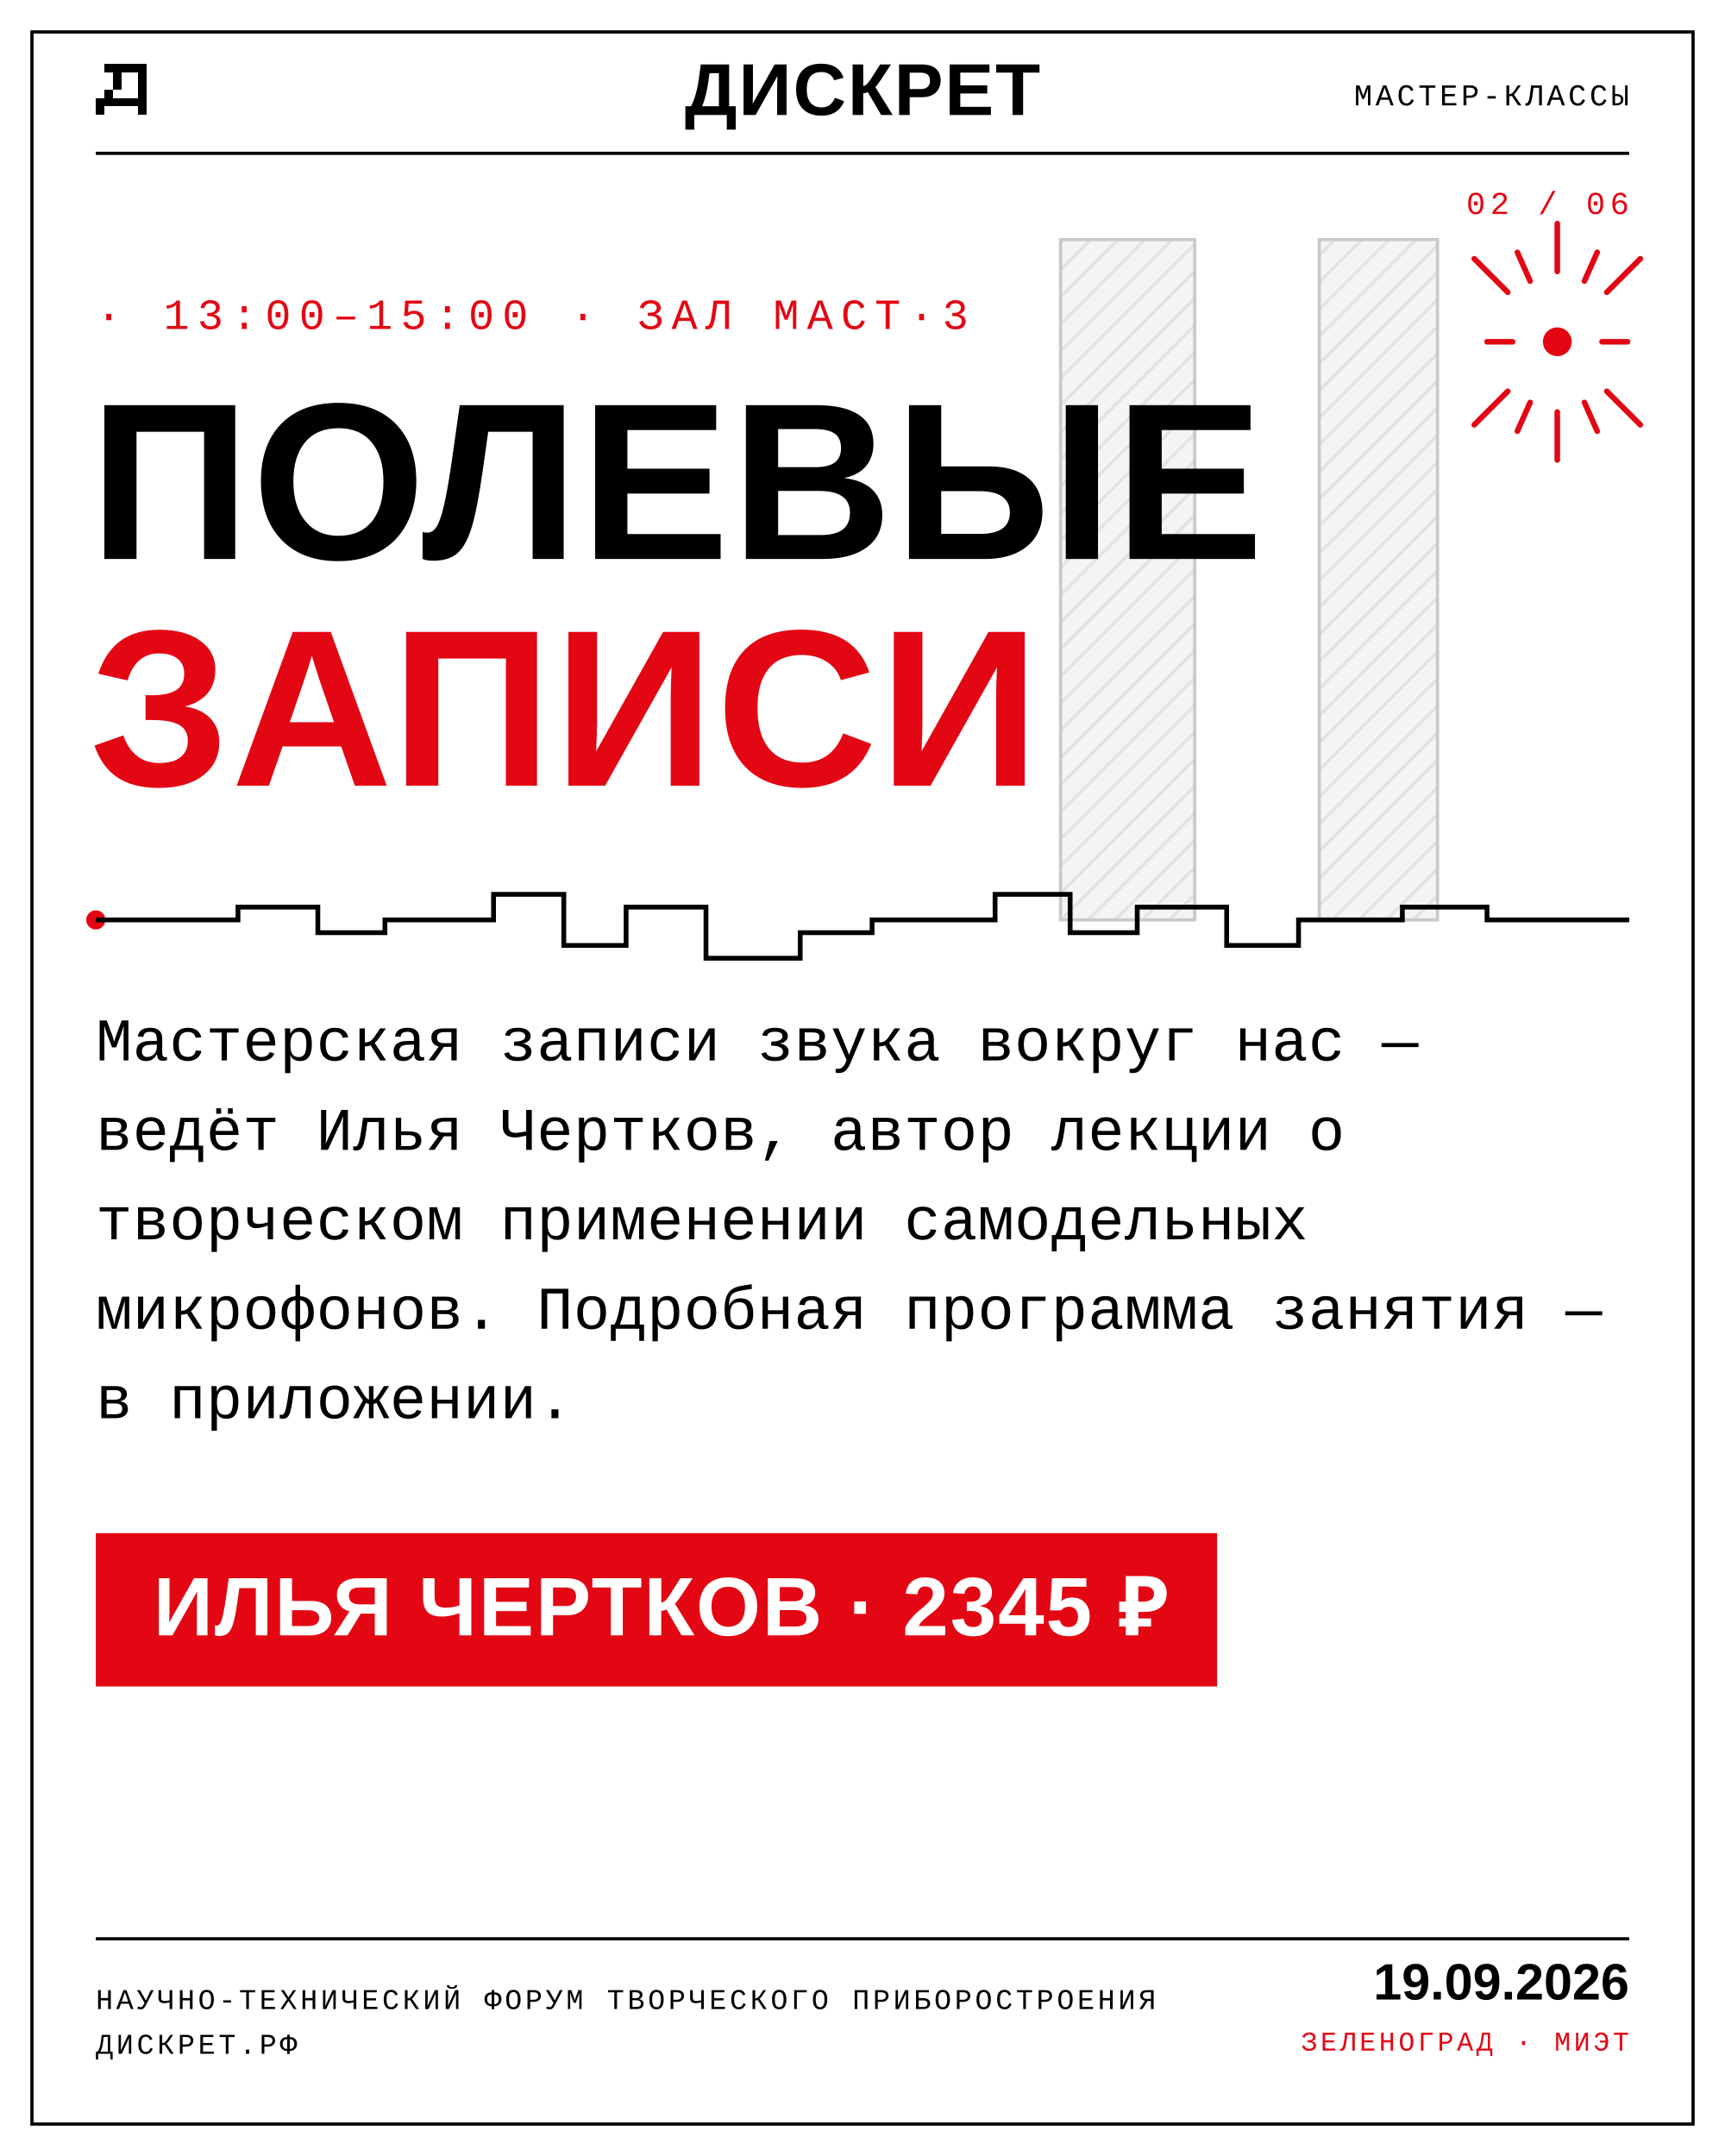
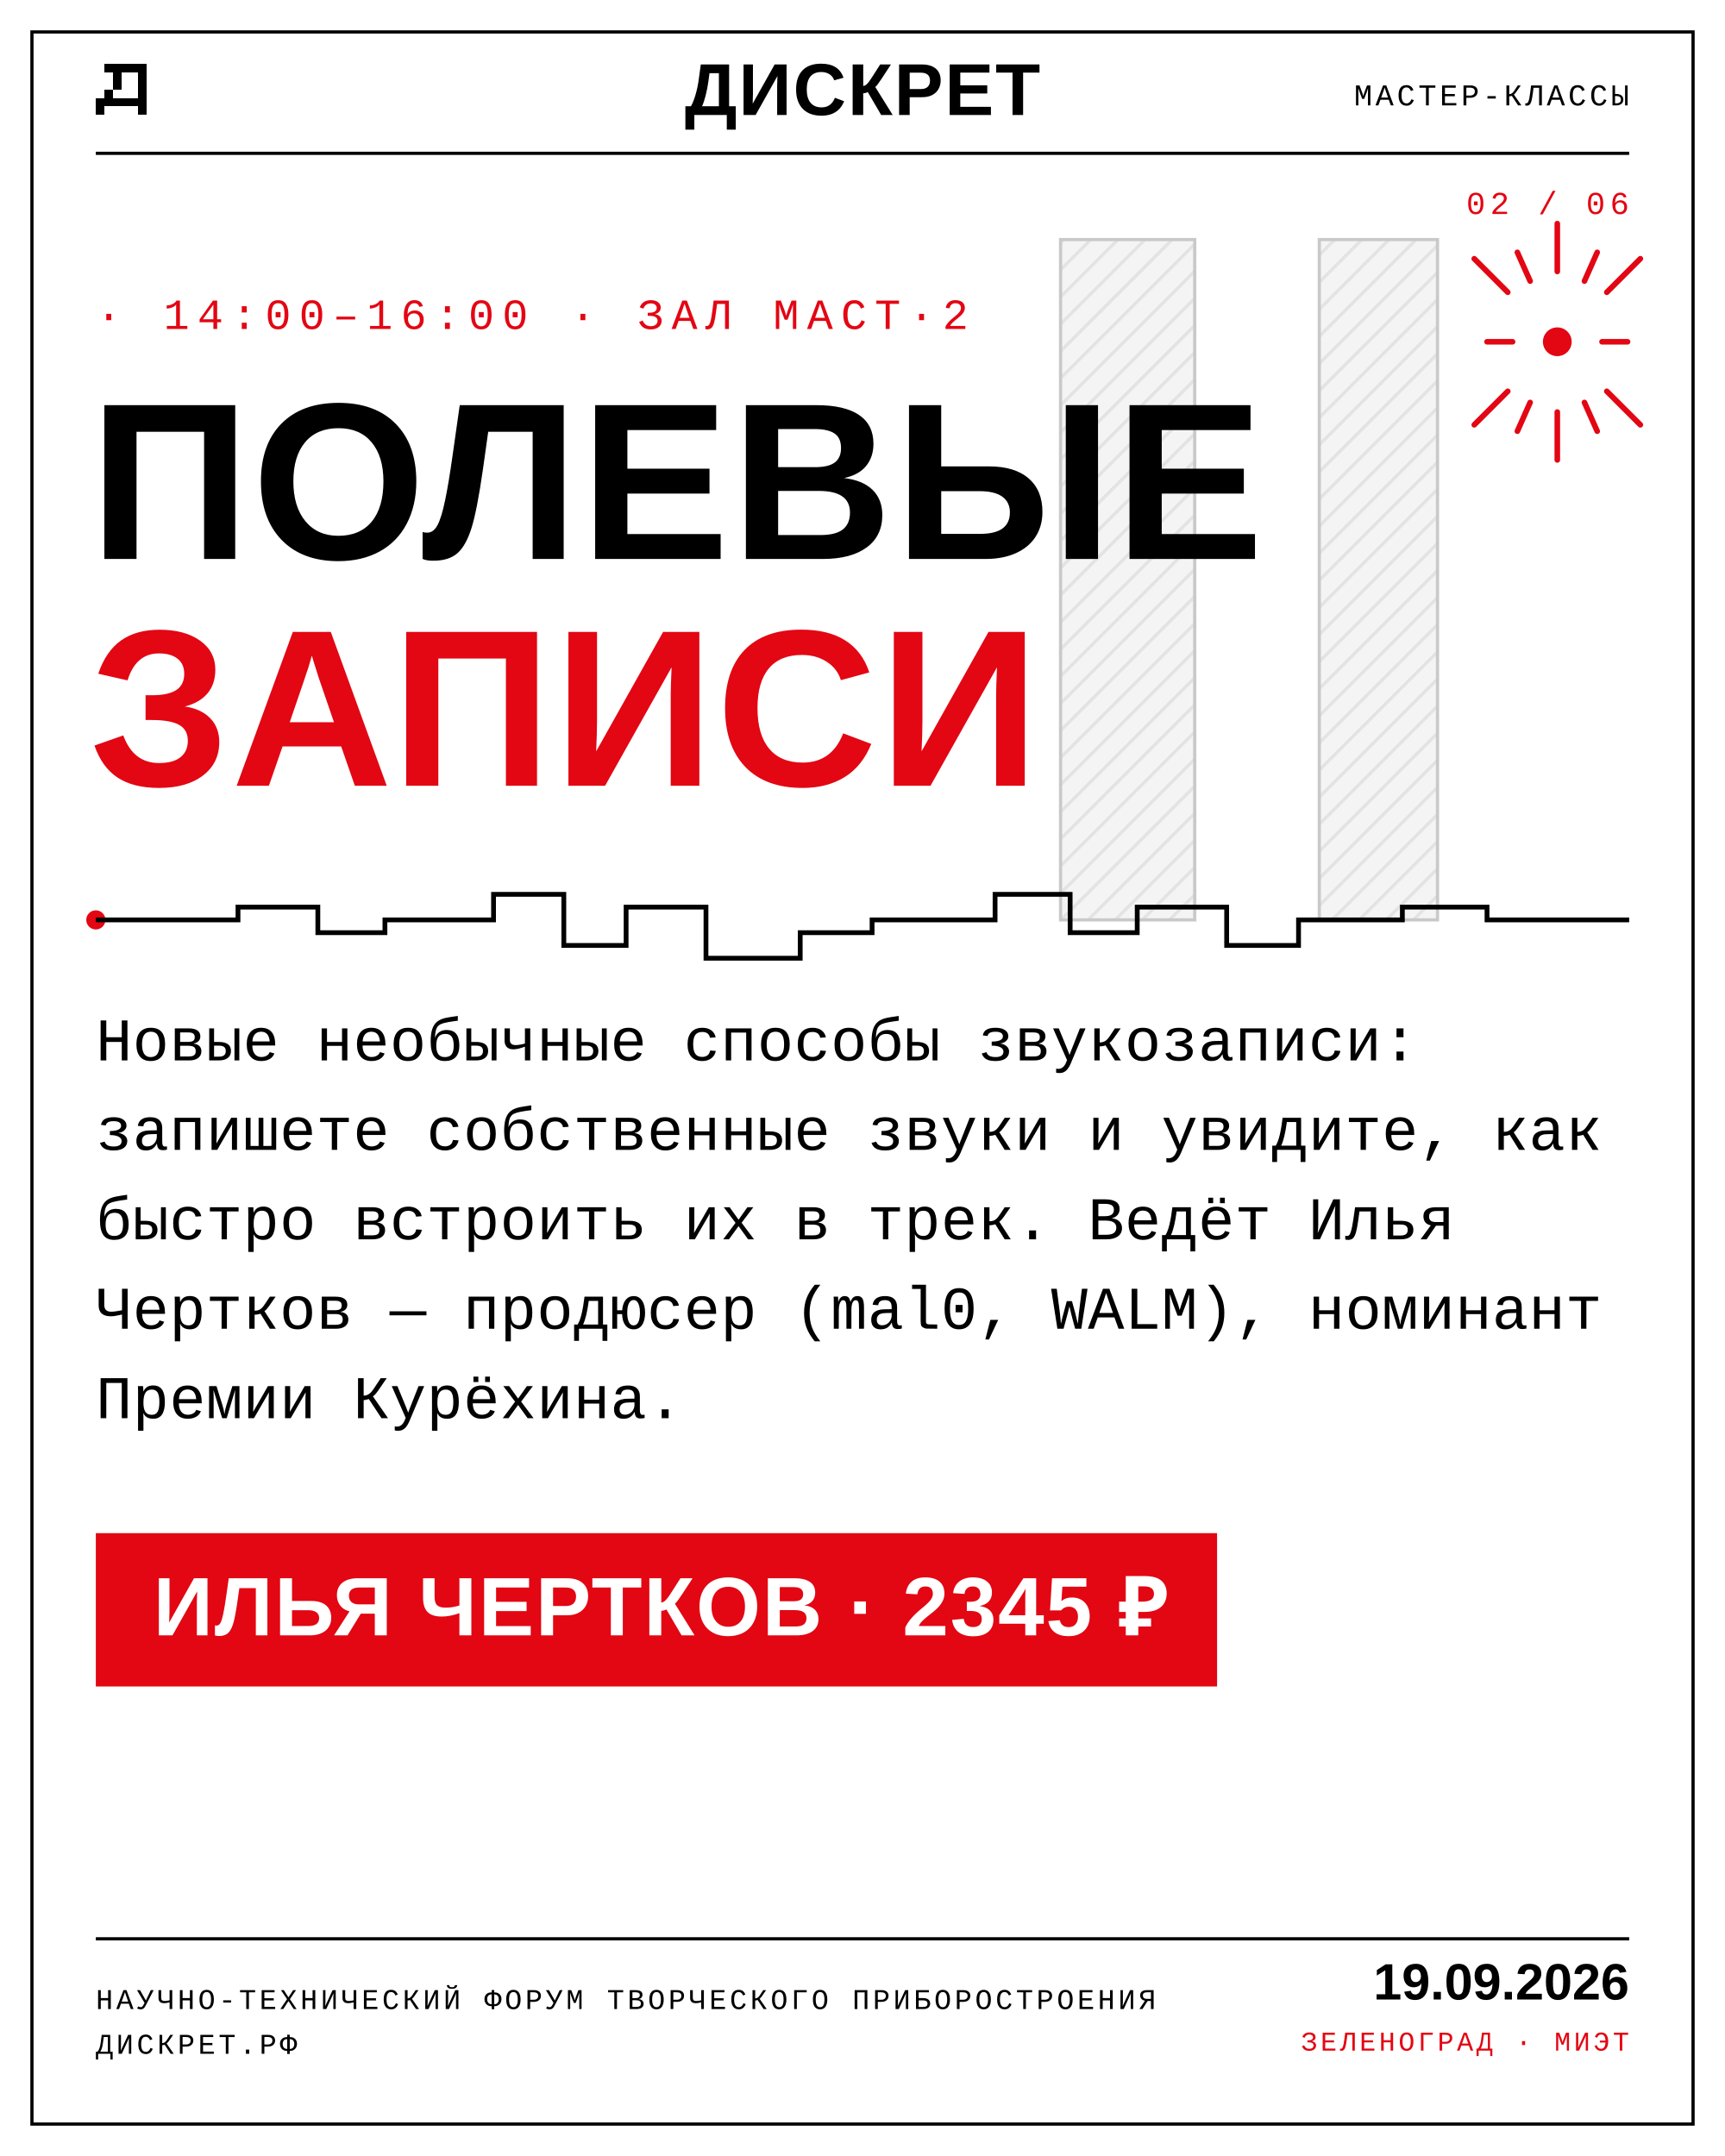
<svg xmlns="http://www.w3.org/2000/svg" width="1080" height="1350" viewBox="0 0 1080 1350" fill="none" font-family="'Arial Narrow','Helvetica Neue',Arial,sans-serif">
  <defs>
    <g id="logoD" shape-rendering="crispEdges" transform="scale(0.66667)">
      <rect x="10" y="0" width="2" height="12" />
      <rect x="2" y="0" width="8" height="2" />
      <rect x="4" y="2" width="2" height="4" />
      <rect x="2" y="6" width="2" height="2" />
      <rect x="0" y="8" width="12" height="2" />
      <rect x="0" y="10" width="2" height="2" />
    </g>
    <pattern id="th" width="12" height="12" patternTransform="rotate(45)" patternUnits="userSpaceOnUse">
      <rect width="12" height="12" fill="#f4f4f4" />
      <line x1="0" y1="0" x2="0" y2="12" stroke="#e3e3e3" stroke-width="4" />
    </pattern>
  </defs>
  <rect width="1080" height="1350" fill="#FFFFFF" />
  <rect x="20" y="20" width="1040" height="1310" fill="none" stroke="#000" stroke-width="2" />
  <use href="#logoD" fill="#000" transform="translate(60,40) scale(4.0)" />
  <text x="540" y="72" text-anchor="middle" font-weight="800" font-size="46" letter-spacing="1" fill="#000">ДИСКРЕТ</text>
  <text x="1020" y="66" text-anchor="end" font-family="'Courier New',monospace" font-size="19" letter-spacing="2" fill="#000">МАСТЕР-КЛАССЫ</text>
  <line x1="60" y1="96" x2="1020" y2="96" stroke="#000" stroke-width="2" />
  <text x="1020" y="134" text-anchor="end" font-family="'Courier New',monospace" font-size="20" letter-spacing="3" fill="#E30613">02 / 06</text>
  <g stroke="#c9c9c9" stroke-width="2">
    <rect x="664" y="150" width="84" height="426" fill="url(#th)" />
    <rect x="826" y="150" width="74" height="426" fill="url(#th)" />
  </g>
  <g stroke="#E30613" stroke-width="3.5" stroke-linecap="round">
    <line x1="975" y1="170" x2="975" y2="140" />
    <line x1="975" y1="258" x2="975" y2="288" />
    <line x1="931" y1="214" x2="947" y2="214" />
    <line x1="1003" y1="214" x2="1019" y2="214" />
    <line x1="944" y1="183" x2="923" y2="162" />
    <line x1="1006" y1="183" x2="1027" y2="162" />
    <line x1="944" y1="245" x2="923" y2="266" />
    <line x1="1006" y1="245" x2="1027" y2="266" />
    <line x1="958" y1="176" x2="950" y2="158" />
    <line x1="992" y1="176" x2="1000" y2="158" />
    <line x1="958" y1="252" x2="950" y2="270" />
    <line x1="992" y1="252" x2="1000" y2="270" />
  </g>
  <circle cx="975" cy="214" r="9" fill="#E30613" />
-   <text x="60" y="206" font-family="'Courier New',monospace" font-size="27" letter-spacing="5" fill="#E30613">· 13:00–15:00 · ЗАЛ МАСТ·3</text>
+   <text x="60" y="206" font-family="'Courier New',monospace" font-size="27" letter-spacing="5" fill="#E30613">· 14:00–16:00 · ЗАЛ МАСТ·2</text>
  <text x="56" y="350" font-weight="800" font-size="140" letter-spacing="1" fill="#000">ПОЛЕВЫЕ</text>
  <text x="56" y="492" font-weight="800" font-size="140" letter-spacing="1" fill="#E30613">ЗАПИСИ</text>
  <circle cx="60" cy="576" r="6" fill="#E30613" />
  <polyline points="60,576 149,576 149,568 199,568 199,584 241,584 241,576 309,576 309,560 353,560 353,592 392,592 392,568 442,568 442,600 501,600 501,584 546,584 546,576 623,576 623,560 670,560 670,584 712,584 712,568 768,568 768,592 813,592 813,576 878,576 878,568 931,568 931,576 1020,576" fill="none" stroke="#000" stroke-width="3" />
-   <text x="60" y="664" font-family="'Courier New',monospace" font-size="38" letter-spacing="0.2" fill="#000">Мастерская записи звука вокруг нас —</text>
-   <text x="60" y="720" font-family="'Courier New',monospace" font-size="38" letter-spacing="0.2" fill="#000">ведёт Илья Чертков, автор лекции о</text>
-   <text x="60" y="776" font-family="'Courier New',monospace" font-size="38" letter-spacing="0.2" fill="#000">творческом применении самодельных</text>
-   <text x="60" y="832" font-family="'Courier New',monospace" font-size="38" letter-spacing="0.2" fill="#000">микрофонов. Подробная программа занятия —</text>
-   <text x="60" y="888" font-family="'Courier New',monospace" font-size="38" letter-spacing="0.2" fill="#000">в приложении.</text>
+   <text x="60" y="664" font-family="'Courier New',monospace" font-size="38" letter-spacing="0.2" fill="#000">Новые необычные способы звукозаписи:</text>
+   <text x="60" y="720" font-family="'Courier New',monospace" font-size="38" letter-spacing="0.2" fill="#000">запишете собственные звуки и увидите, как</text>
+   <text x="60" y="776" font-family="'Courier New',monospace" font-size="38" letter-spacing="0.2" fill="#000">быстро встроить их в трек. Ведёт Илья</text>
+   <text x="60" y="832" font-family="'Courier New',monospace" font-size="38" letter-spacing="0.2" fill="#000">Чертков — продюсер (mal0, WALM), номинант</text>
+   <text x="60" y="888" font-family="'Courier New',monospace" font-size="38" letter-spacing="0.2" fill="#000">Премии Курёхина.</text>
  <rect x="60" y="960" width="702" height="96" fill="#E30613" />
  <text x="96" y="1024" font-weight="800" font-size="52" letter-spacing="1" fill="#FFF">ИЛЬЯ ЧЕРТКОВ · 2345 ₽</text>
  <line x1="60" y1="1214" x2="1020" y2="1214" stroke="#000" stroke-width="2" />
  <text x="60" y="1258" font-family="'Courier New',monospace" font-size="18" letter-spacing="2" fill="#000">НАУЧНО-ТЕХНИЧЕСКИЙ ФОРУМ ТВОРЧЕСКОГО ПРИБОРОСТРОЕНИЯ</text>
  <text x="60" y="1286" font-family="'Courier New',monospace" font-size="18" letter-spacing="2" fill="#000">ДИСКРЕТ.РФ</text>
  <text x="1020" y="1252" text-anchor="end" font-weight="800" font-size="32" fill="#000">19.09.2026</text>
  <text x="1020" y="1284" text-anchor="end" font-family="'Courier New',monospace" font-size="17" letter-spacing="2" fill="#E30613">ЗЕЛЕНОГРАД · МИЭТ</text>
</svg>
